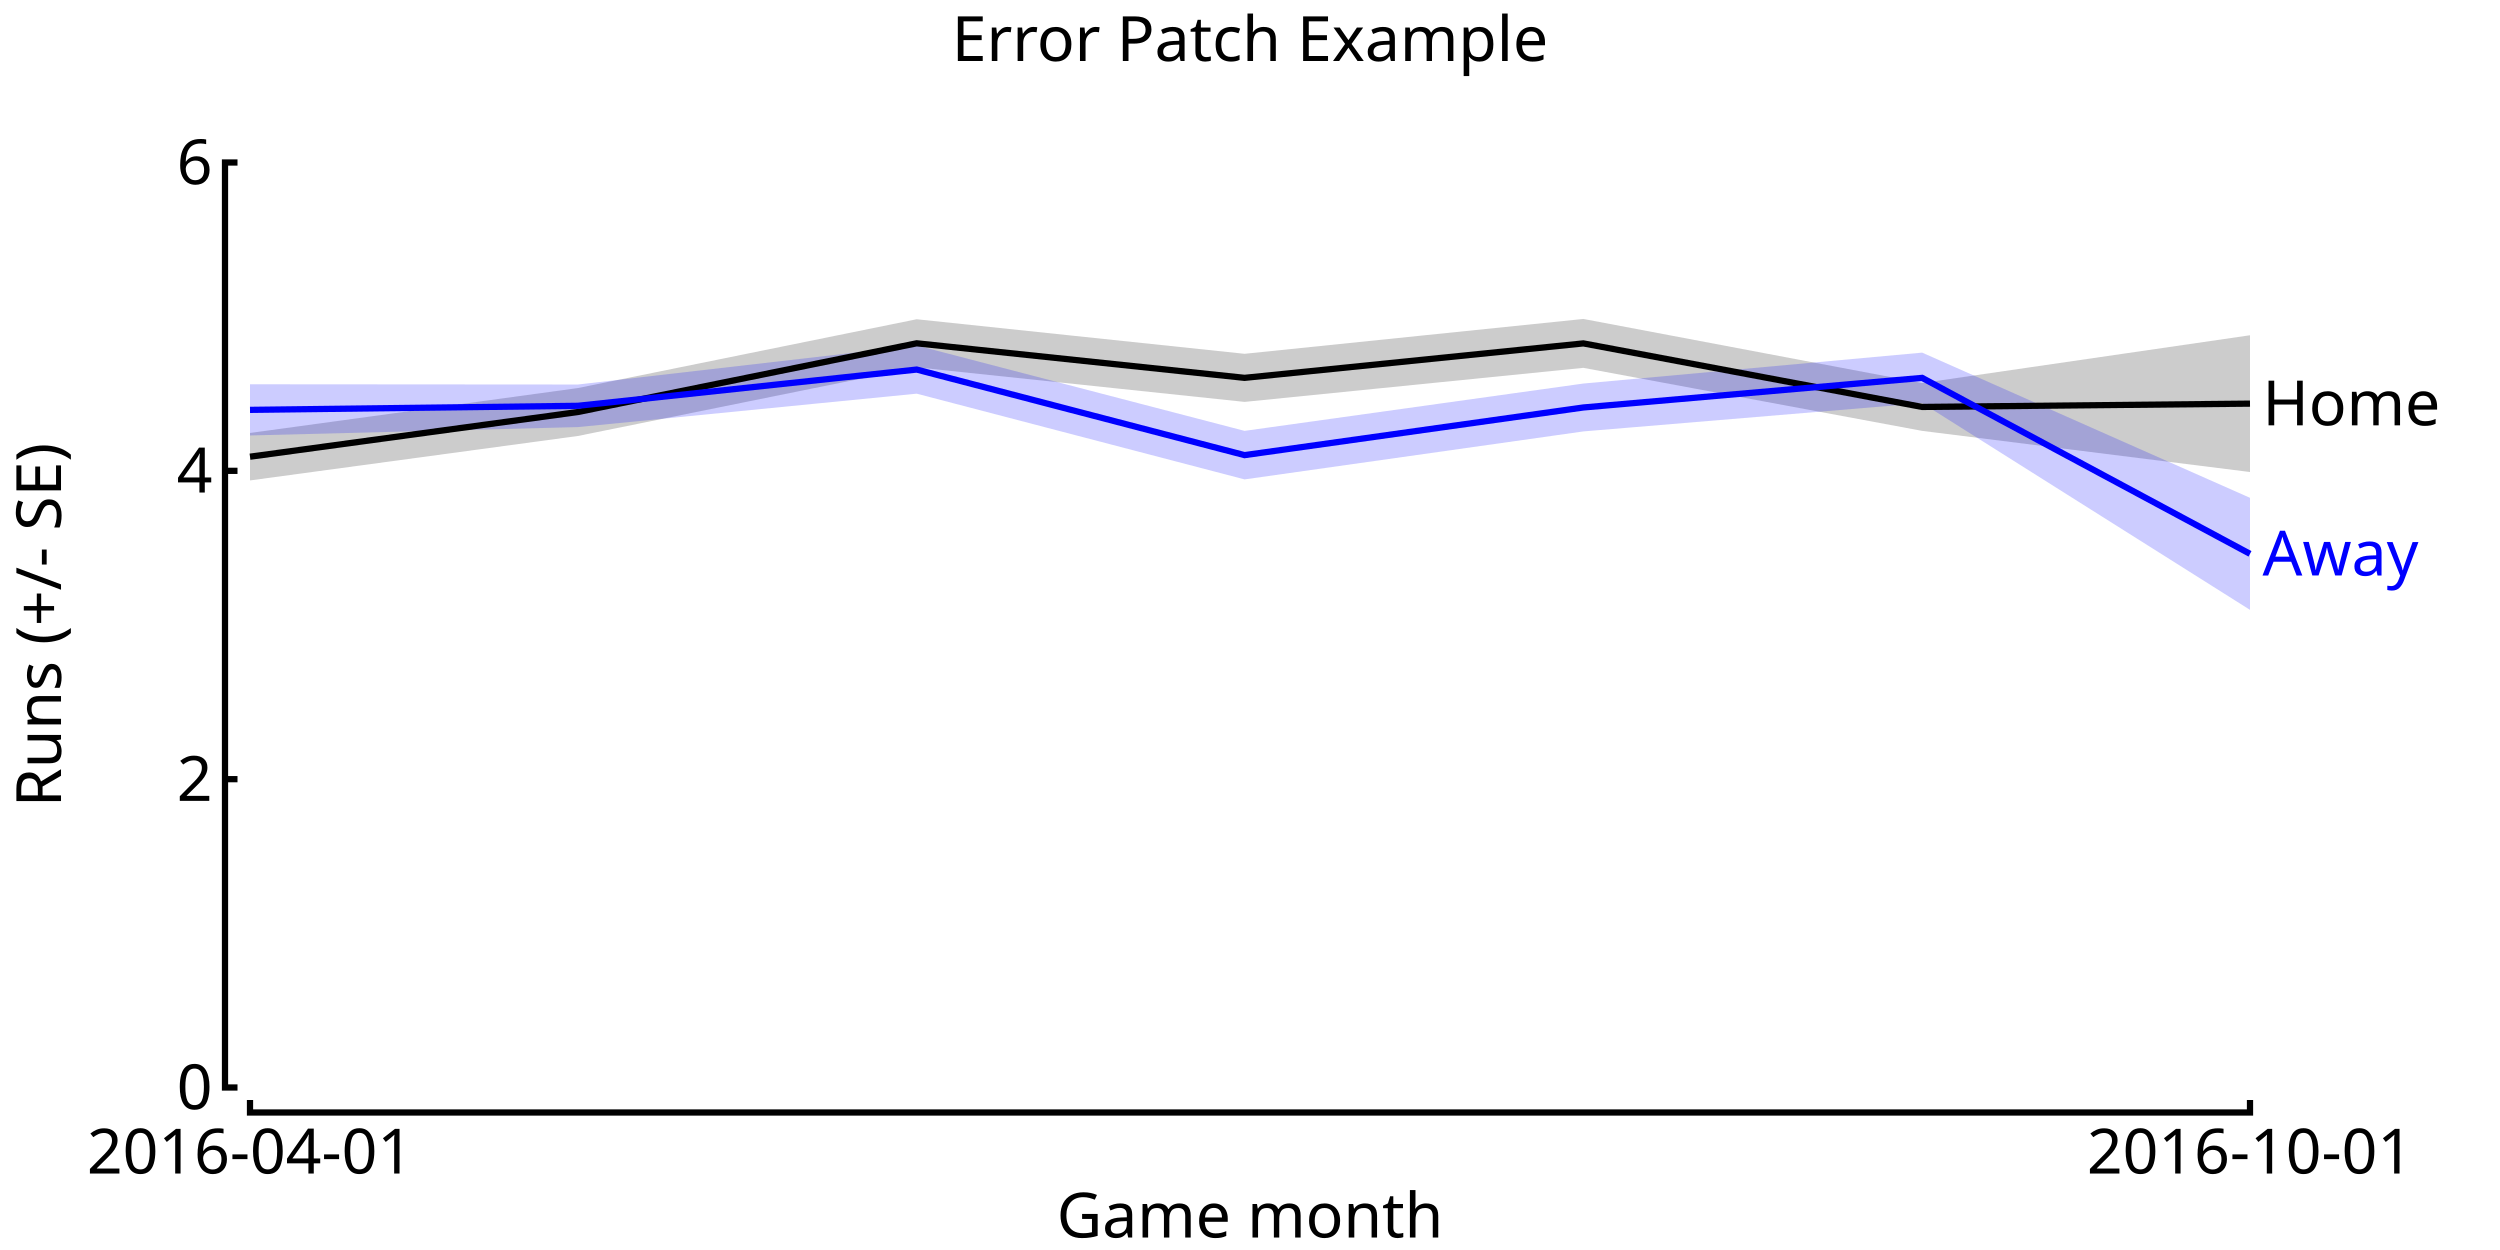
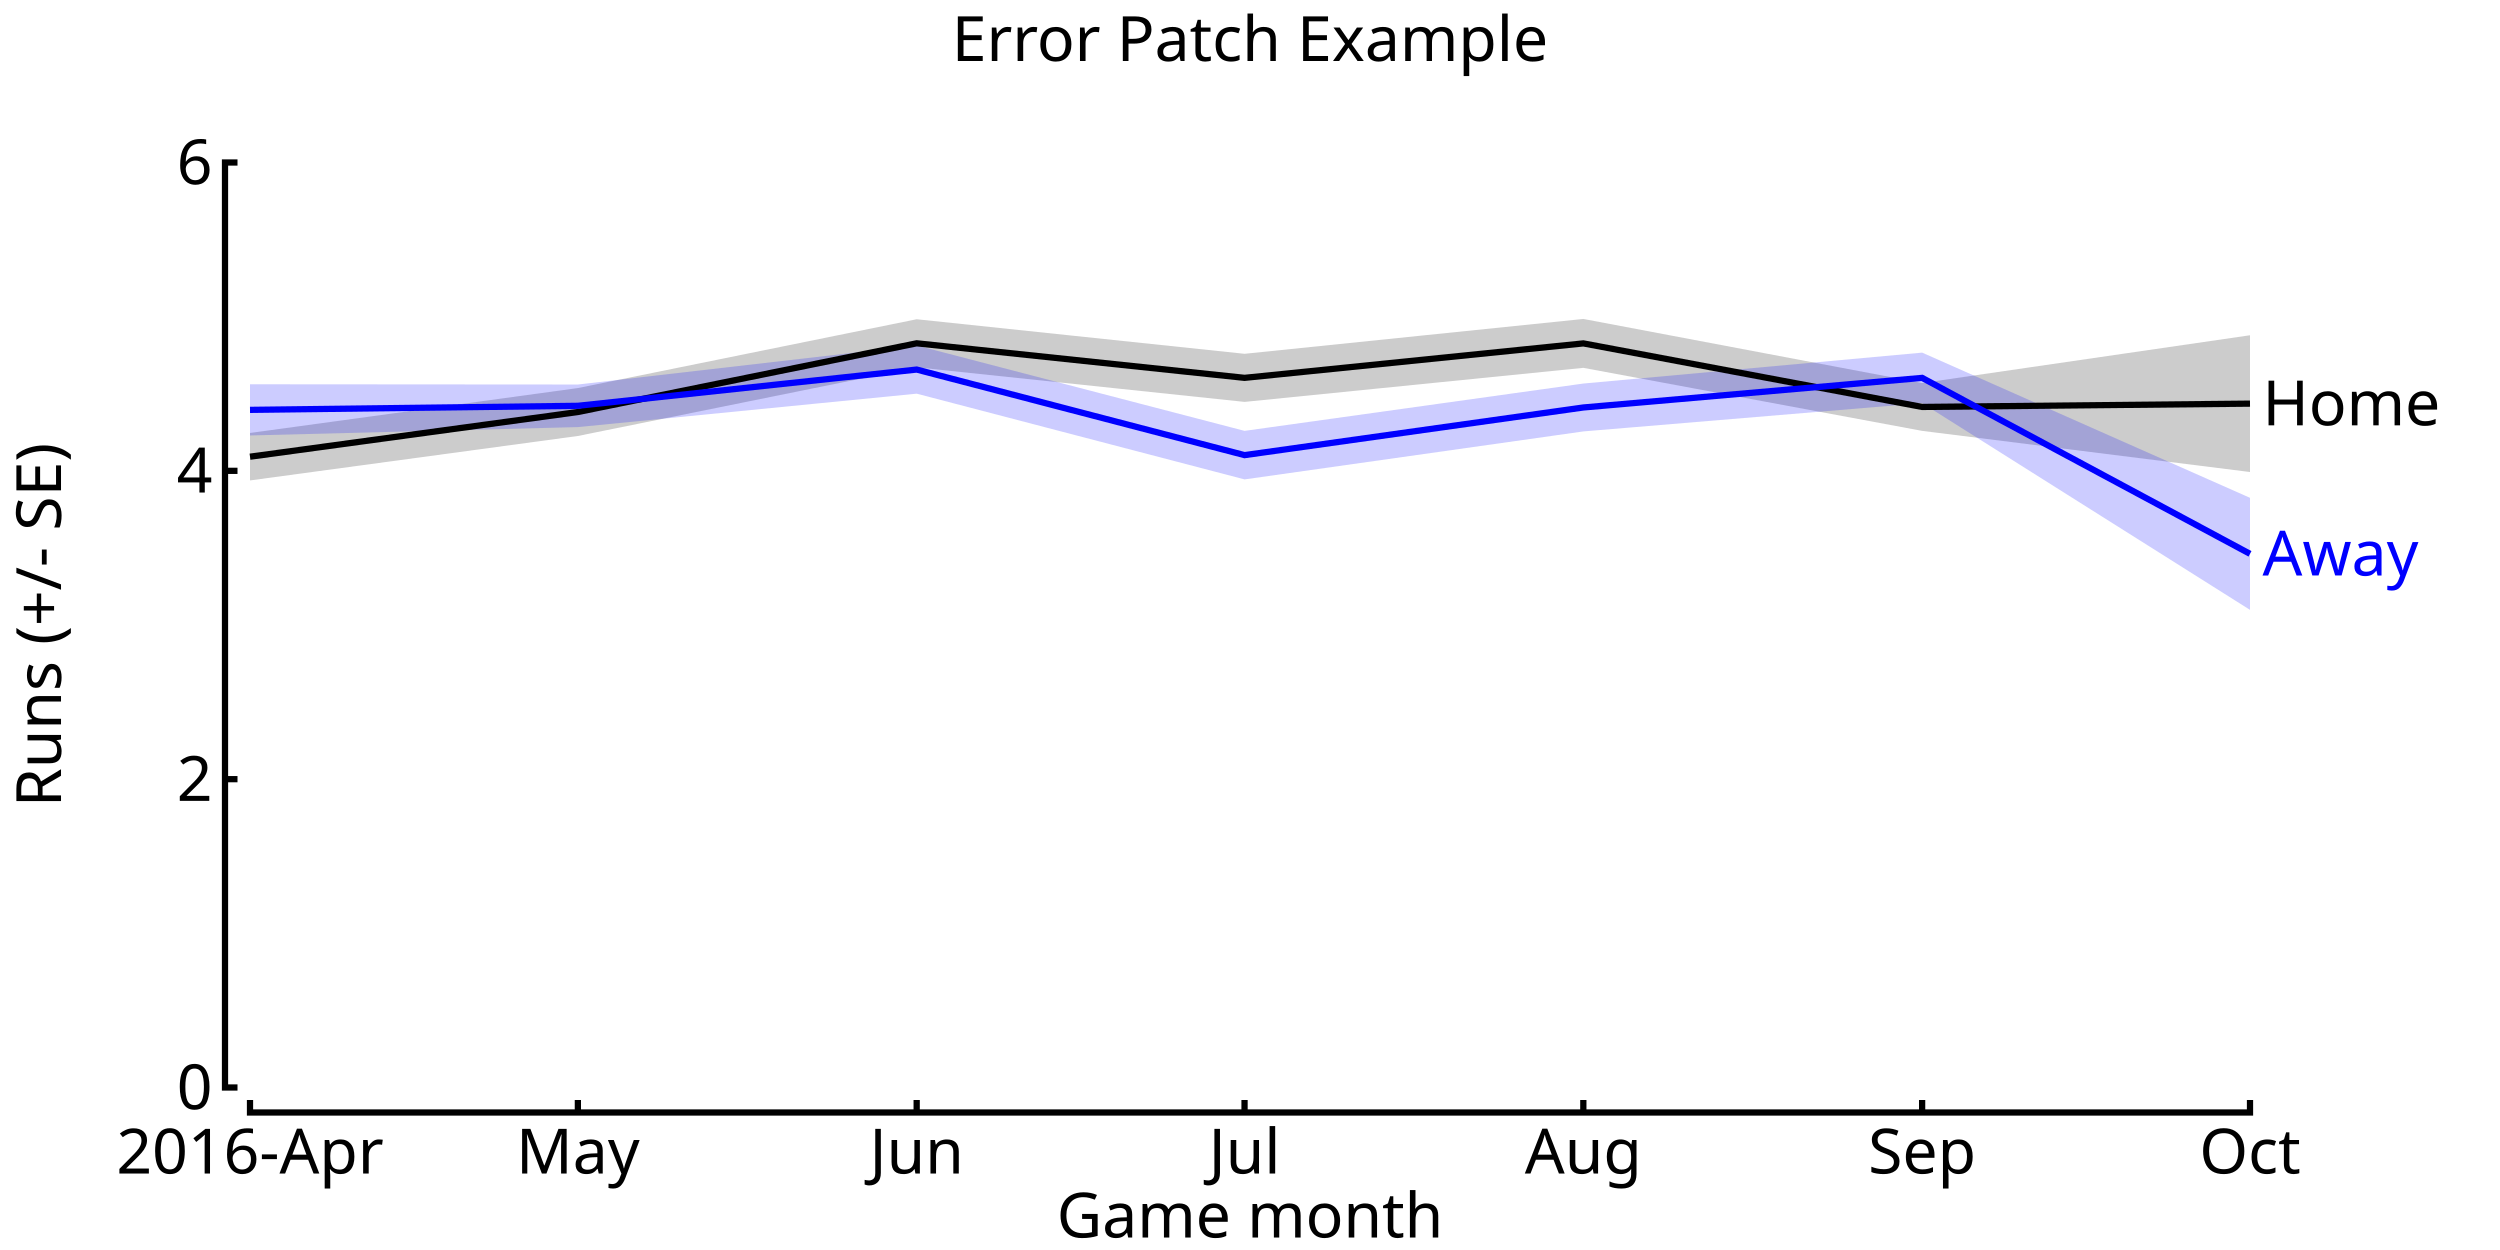
<svg xmlns="http://www.w3.org/2000/svg" width="7.68in" height="3.84in" viewBox="0 0 400 200" version="1.1">
  <polygon fill="black" stroke="none" stroke-width="0" fill-opacity="0.2" points="40.0,69.274 92.459,62.089 146.667,51.079 199.126,56.608 253.333,51.032 307.541,61.284 360.0,53.64 360.0,75.523 307.541,68.94 253.333,58.855 199.126,64.304 146.667,58.777 92.459,69.756 40.0,76.869 " />
  <polygon fill="blue" stroke="none" stroke-width="0" fill-opacity="0.2" points="40.0,61.483 92.459,61.523 146.667,55.272 199.126,68.939 253.333,61.366 307.541,56.42 360.0,79.652 360.0,97.579 307.541,64.5 253.333,69.028 199.126,76.704 146.667,62.986 92.459,68.335 40.0,69.676 " />
  <polyline fill="none" stroke="black" stroke-width="1" points="40.0,73.072 92.459,65.923 146.667,54.928 199.126,60.456 253.333,54.944 307.541,65.112 360.0,64.581 " />
  <polyline fill="none" stroke="blue" stroke-width="1" points="40.0,65.58 92.459,64.929 146.667,59.129 199.126,72.822 253.333,65.197 307.541,60.46 360.0,88.615 " />
  <g font-family="sans-serif" font-size="10">
    <text x="362.0" y="64.581" dy="0" fill="black" dominant-baseline="middle">Home</text>
    <text x="362.0" y="88.615" dy="0" fill="blue" dominant-baseline="middle">Away</text>
  </g>
-   <polyline fill="none" stroke="black" stroke-width="1" points="40.0,176.0 40.0,178.0 360.0,178.0 360.0,176.0" />
+   <polyline fill="none" stroke="black" stroke-width="1" points="40.0,176.0 40.0,178.0 92.459,178.0 92.459,176.0 92.459,178.0 146.667,178.0 146.667,176.0 146.667,178.0 199.126,178.0 199.126,176.0 199.126,178.0 253.333,178.0 253.333,176.0 253.333,178.0 307.541,178.0 307.541,176.0 307.541,178.0 360.0,178.0 360.0,176.0" />
  <g font-family="sans-serif" font-size="10">
-     <text x="40.0" y="180.0" fill="black" text-anchor="middle" dominant-baseline="hanging"> 2016-04-01 </text>
-     <text x="360.0" y="180.0" fill="black" text-anchor="middle" dominant-baseline="hanging"> 2016-10-01 </text>
+     <text x="40.0" y="180.0" fill="black" text-anchor="middle" dominant-baseline="hanging"> 2016-Apr </text>
+     <text x="92.459" y="180.0" fill="black" text-anchor="middle" dominant-baseline="hanging"> May </text>
+     <text x="146.667" y="180.0" fill="black" text-anchor="middle" dominant-baseline="hanging"> Jun </text>
+     <text x="199.126" y="180.0" fill="black" text-anchor="middle" dominant-baseline="hanging"> Jul </text>
+     <text x="253.333" y="180.0" fill="black" text-anchor="middle" dominant-baseline="hanging"> Aug </text>
+     <text x="307.541" y="180.0" fill="black" text-anchor="middle" dominant-baseline="hanging"> Sep </text>
+     <text x="360.0" y="180.0" fill="black" text-anchor="middle" dominant-baseline="hanging"> Oct </text>
  </g>
  <text x="200.0" y="198" fill="black" text-anchor="middle" font-family="sans-serif" font-size="10"> Game month </text>
  <polyline fill="none" stroke="black" stroke-width="1" points="38.0,174.0 36.0,174.0 36.0,124.667 38.0,124.667 36.0,124.667 36.0,75.333 38.0,75.333 36.0,75.333 36.0,26.0 38.0,26.0" />
  <g font-family="sans-serif" font-size="10">
    <text x="34.0" y="174.0" fill="black" text-anchor="end" dominant-baseline="middle"> 0 </text>
    <text x="34.0" y="124.667" fill="black" text-anchor="end" dominant-baseline="middle"> 2 </text>
    <text x="34.0" y="75.333" fill="black" text-anchor="end" dominant-baseline="middle"> 4 </text>
    <text x="34.0" y="26.0" fill="black" text-anchor="end" dominant-baseline="middle"> 6 </text>
  </g>
  <text fill="black" text-anchor="middle" dominant-baseline="hanging" transform="translate(2,100.0) rotate(270)" font-family="sans-serif" font-size="10"> Runs (+/- SE) </text>
  <text x="200.0" y="2" fill="black" text-anchor="middle" dominant-baseline="hanging" font-family="sans-serif" font-size="10"> Error Patch Example </text>
</svg>
